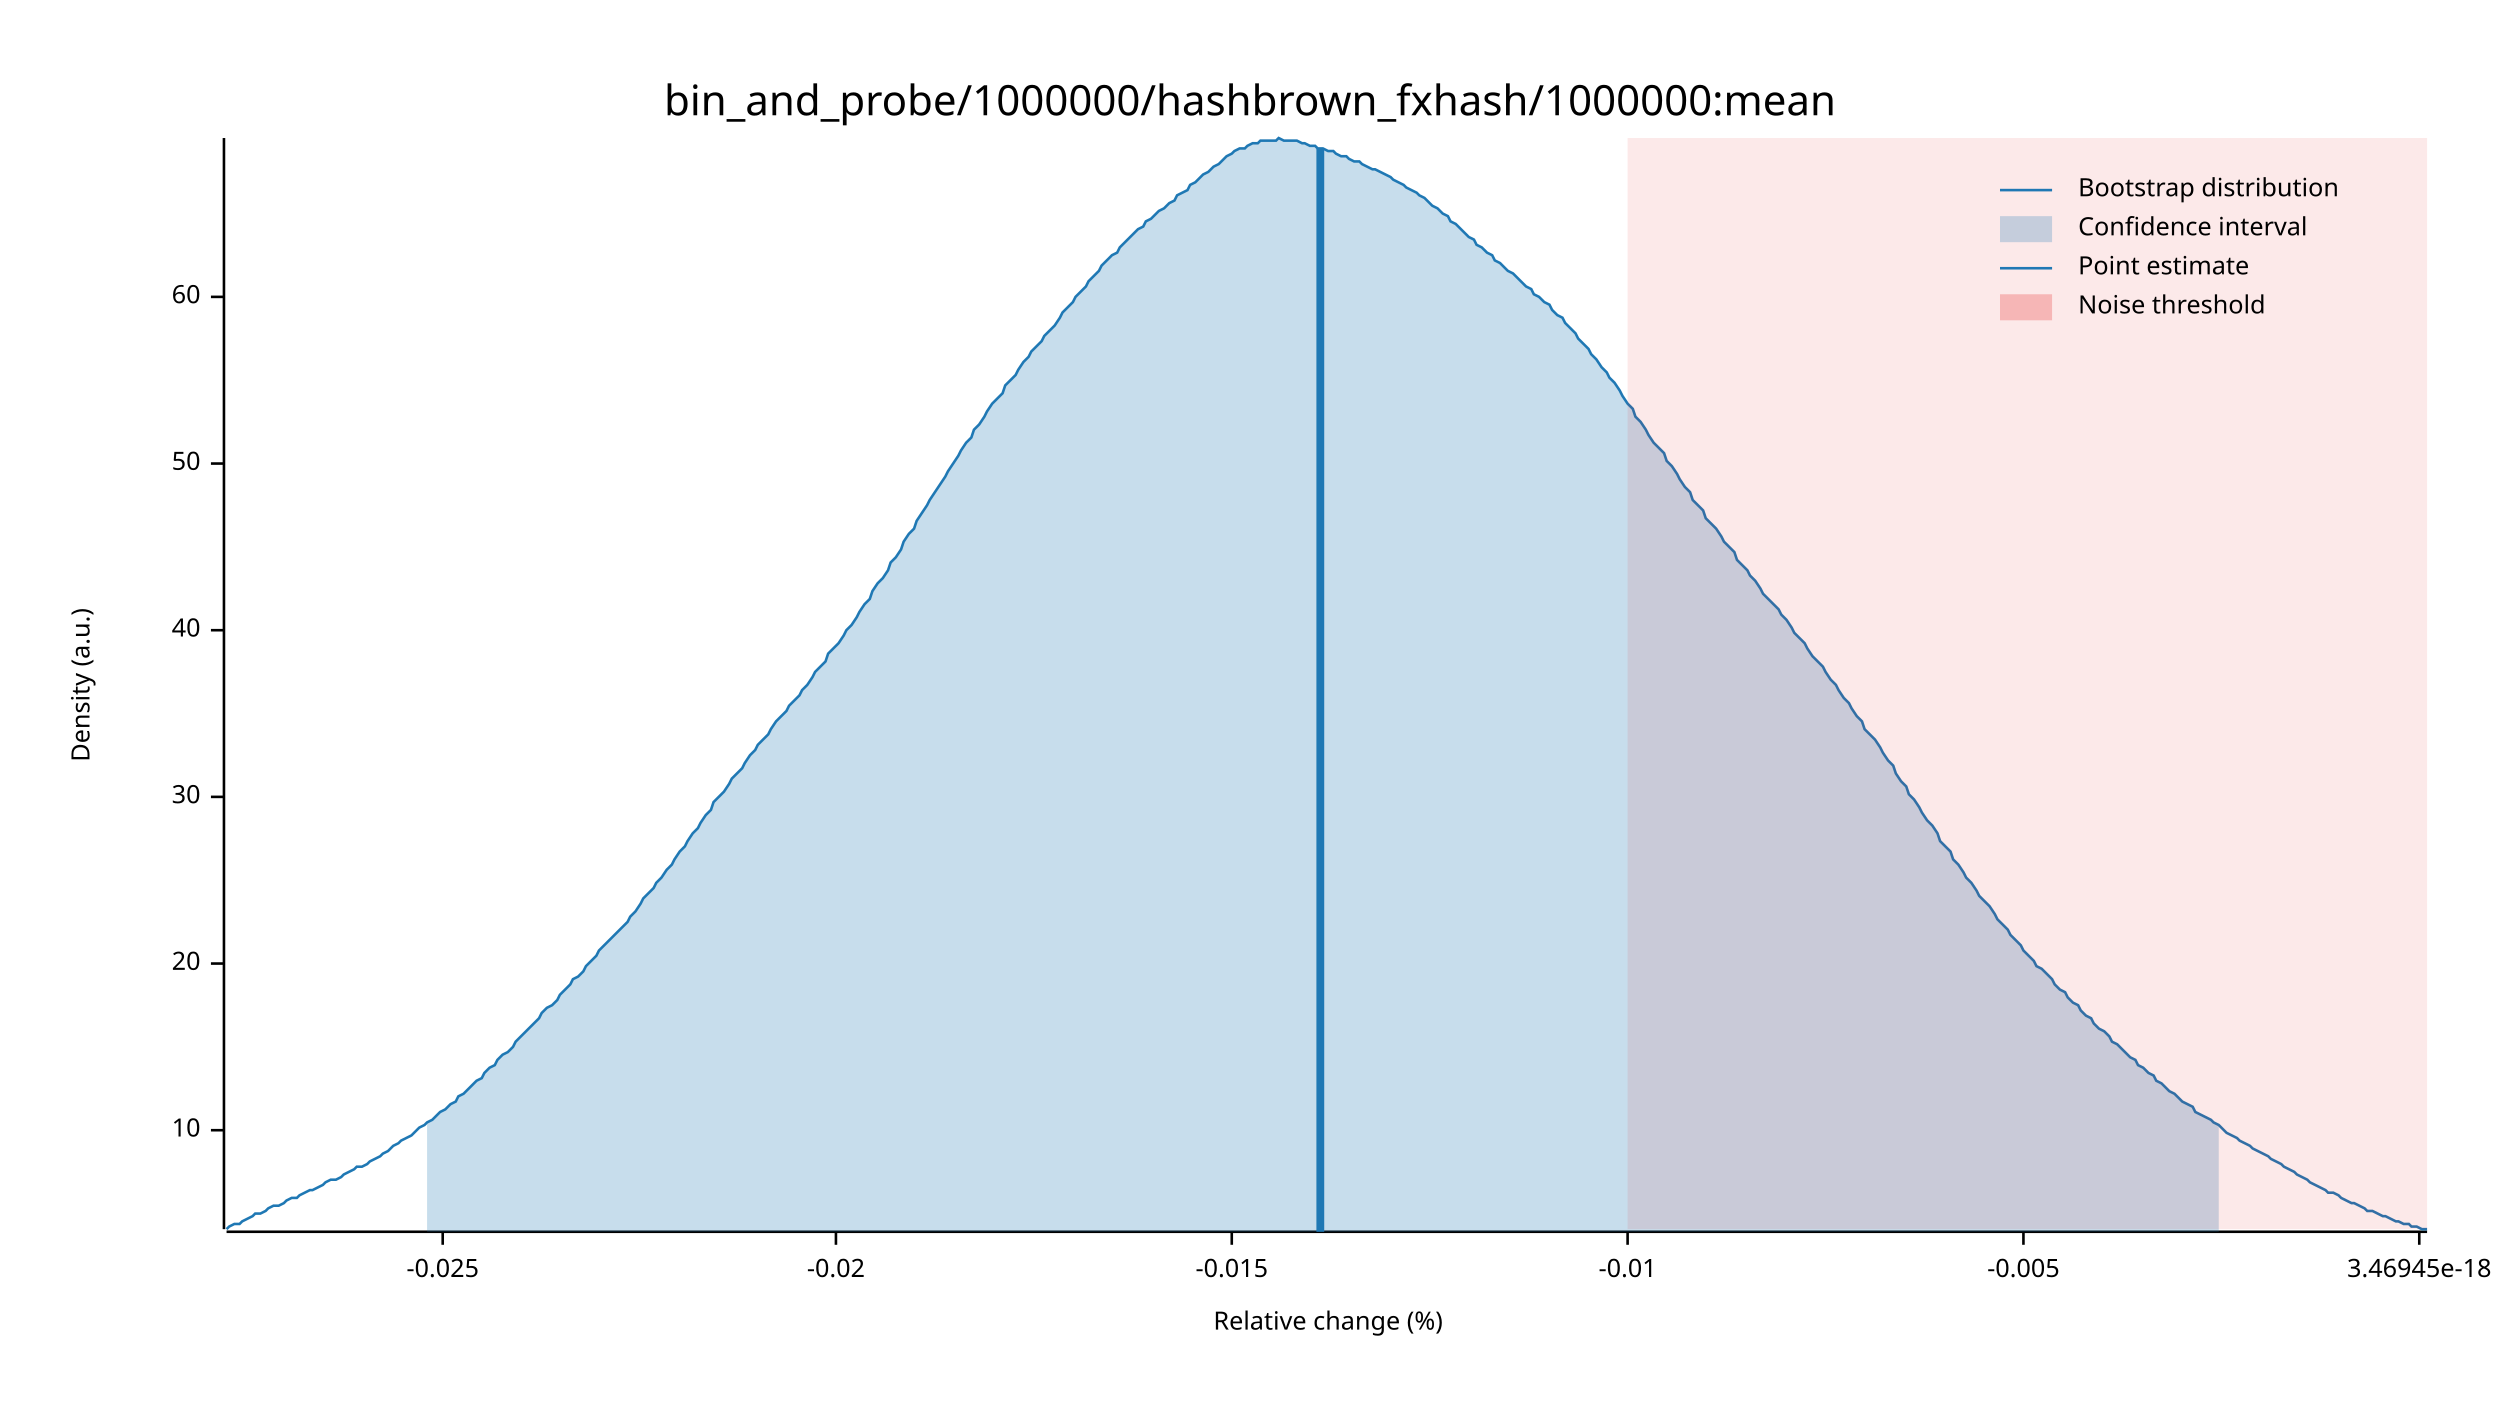
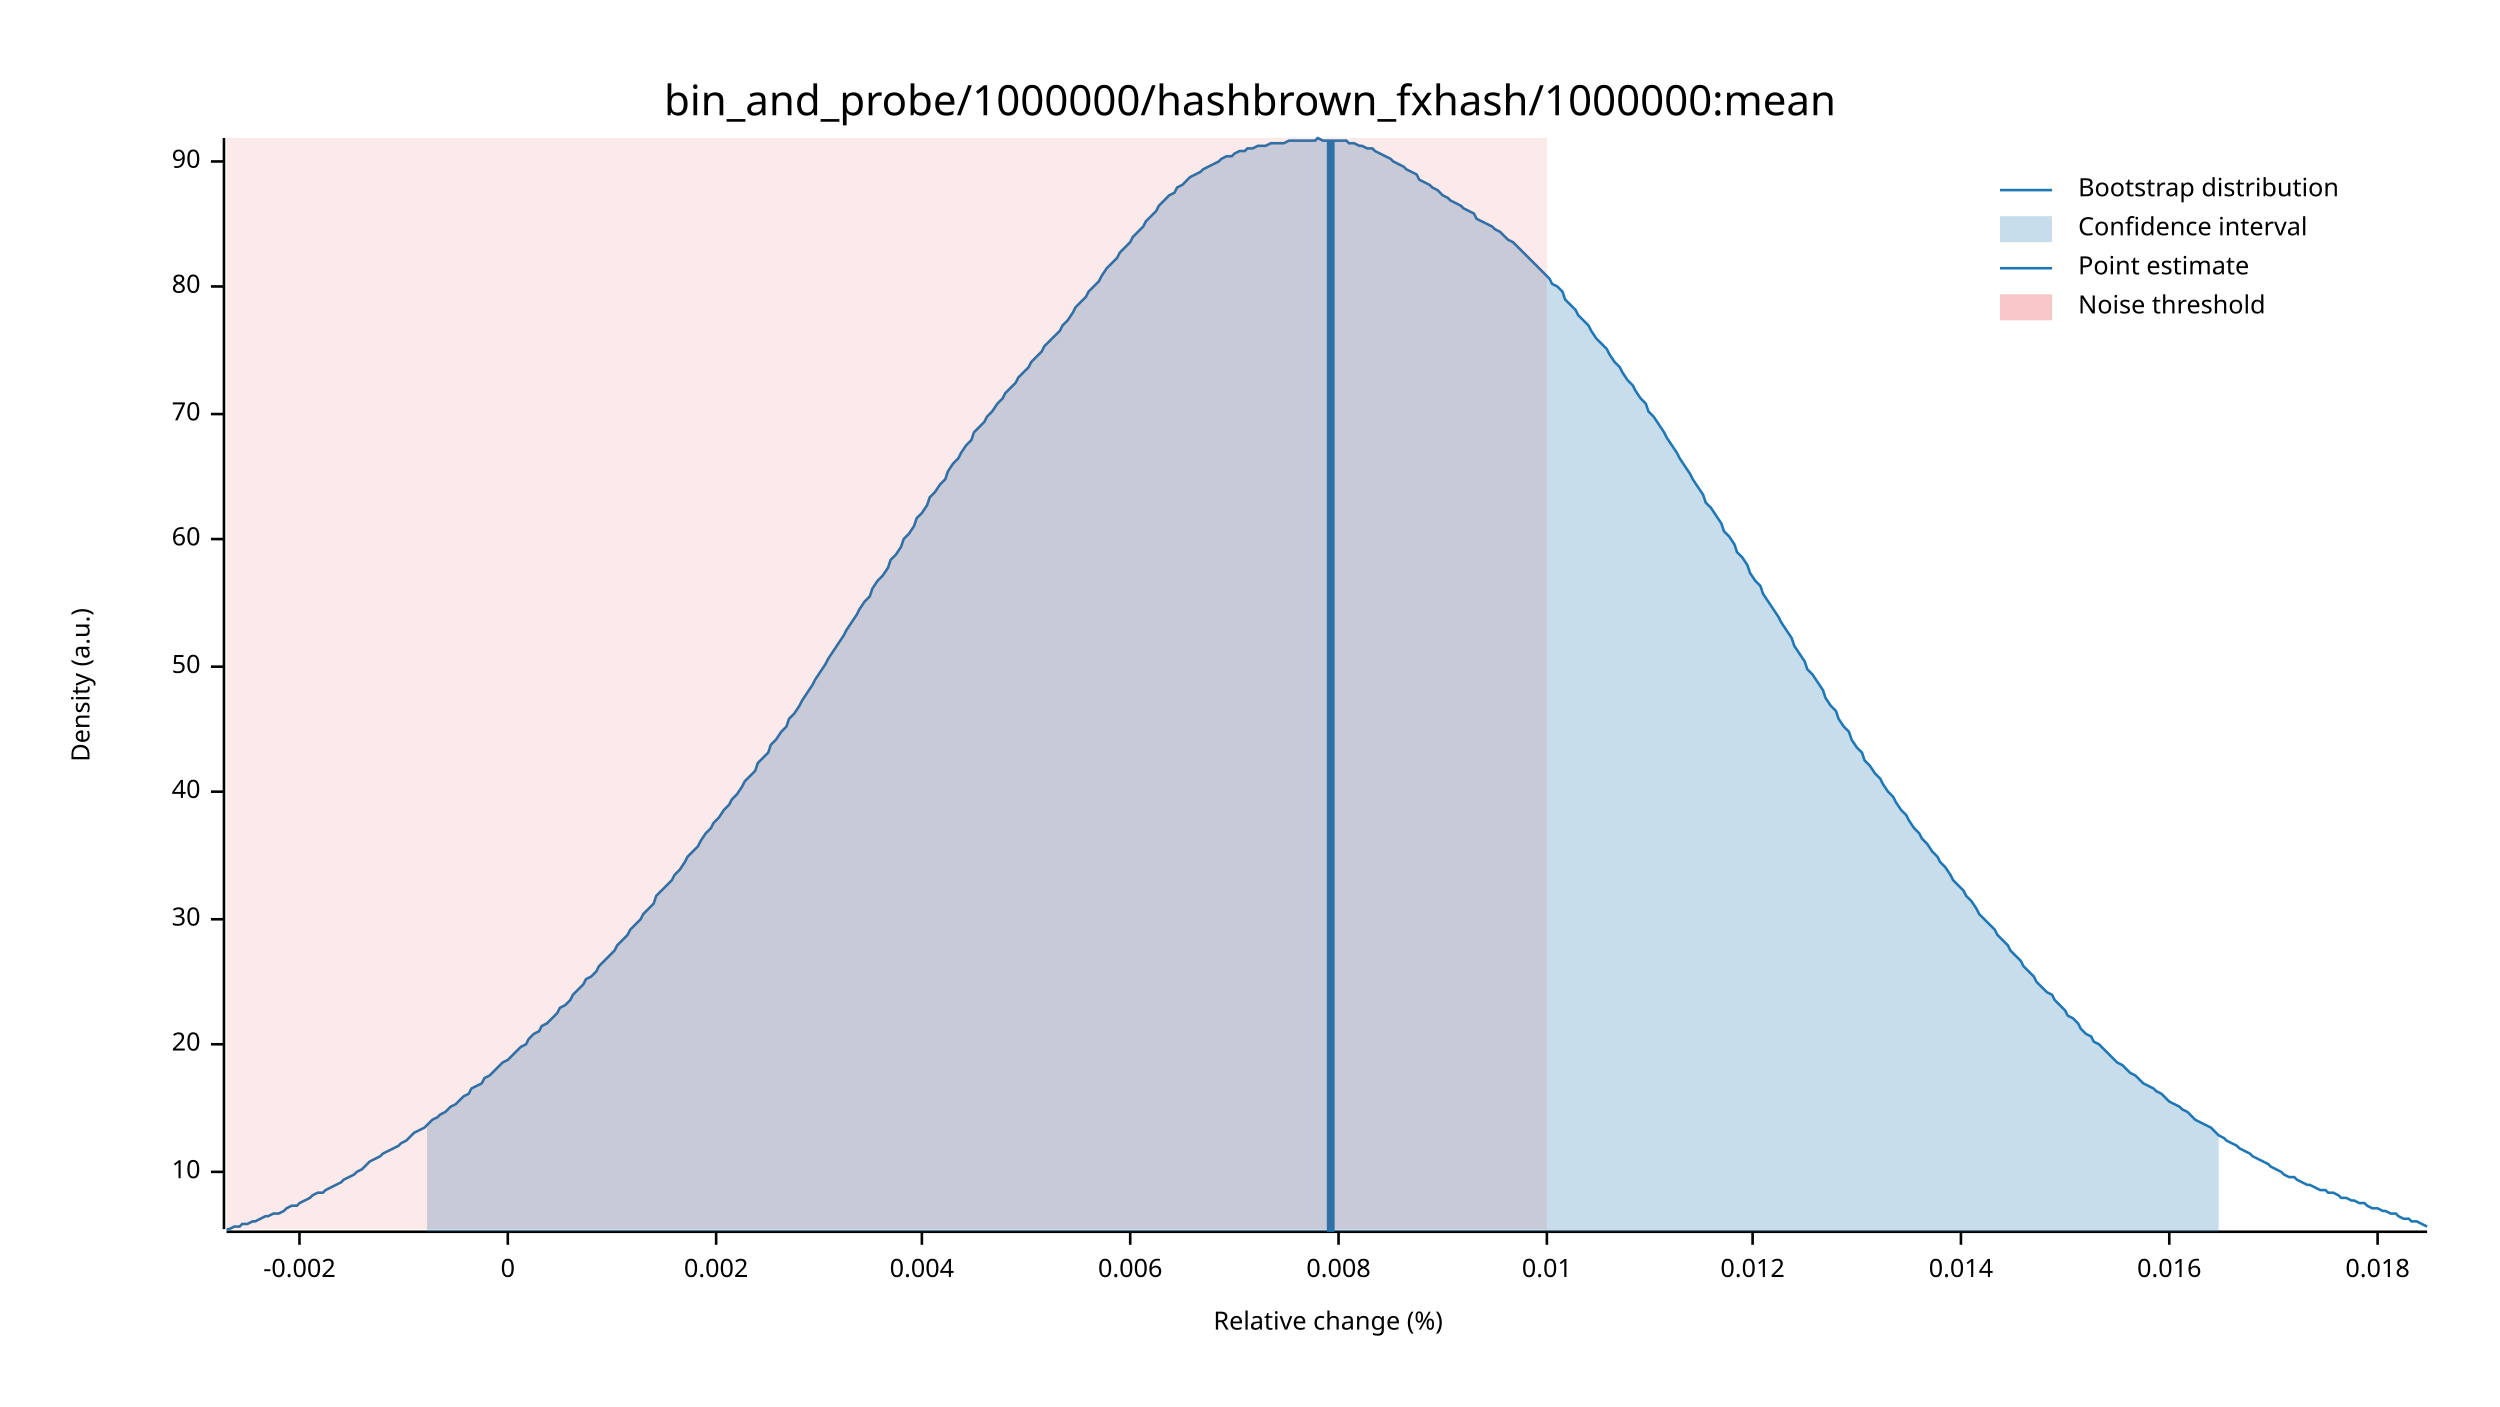
<svg xmlns="http://www.w3.org/2000/svg" width="960" height="540" viewBox="0 0 960 540">
  <text x="480" y="32" dy="0.76em" text-anchor="middle" font-family="sans-serif" font-size="16.129" opacity="1" fill="#000000">
bin_and_probe/1000000/hashbrown_fxhash/1000000:mean
</text>
  <text x="27" y="263" dy="0.76em" text-anchor="middle" font-family="sans-serif" font-size="9.677" opacity="1" fill="#000000" transform="rotate(270, 27, 263)">
Density (a.u.)
</text>
  <text x="510" y="513" dy="-0.5ex" text-anchor="middle" font-family="sans-serif" font-size="9.677" opacity="1" fill="#000000">
Relative change (%)
</text>
  <polyline fill="none" opacity="1" stroke="#000000" stroke-width="1" points="86,53 86,472 " />
-   <text x="77" y="434" dy="0.5ex" text-anchor="end" font-family="sans-serif" font-size="9.677" opacity="1" fill="#000000">
+   <text x="77" y="450" dy="0.5ex" text-anchor="end" font-family="sans-serif" font-size="9.677" opacity="1" fill="#000000">
10
</text>
-   <polyline fill="none" opacity="1" stroke="#000000" stroke-width="1" points="81,434 86,434 " />
-   <text x="77" y="370" dy="0.5ex" text-anchor="end" font-family="sans-serif" font-size="9.677" opacity="1" fill="#000000">
+   <polyline fill="none" opacity="1" stroke="#000000" stroke-width="1" points="81,450 86,450 " />
+   <text x="77" y="401" dy="0.5ex" text-anchor="end" font-family="sans-serif" font-size="9.677" opacity="1" fill="#000000">
20
</text>
-   <polyline fill="none" opacity="1" stroke="#000000" stroke-width="1" points="81,370 86,370 " />
-   <text x="77" y="306" dy="0.5ex" text-anchor="end" font-family="sans-serif" font-size="9.677" opacity="1" fill="#000000">
+   <polyline fill="none" opacity="1" stroke="#000000" stroke-width="1" points="81,401 86,401 " />
+   <text x="77" y="353" dy="0.5ex" text-anchor="end" font-family="sans-serif" font-size="9.677" opacity="1" fill="#000000">
30
</text>
-   <polyline fill="none" opacity="1" stroke="#000000" stroke-width="1" points="81,306 86,306 " />
-   <text x="77" y="242" dy="0.5ex" text-anchor="end" font-family="sans-serif" font-size="9.677" opacity="1" fill="#000000">
+   <polyline fill="none" opacity="1" stroke="#000000" stroke-width="1" points="81,353 86,353 " />
+   <text x="77" y="304" dy="0.5ex" text-anchor="end" font-family="sans-serif" font-size="9.677" opacity="1" fill="#000000">
40
</text>
-   <polyline fill="none" opacity="1" stroke="#000000" stroke-width="1" points="81,242 86,242 " />
-   <text x="77" y="178" dy="0.5ex" text-anchor="end" font-family="sans-serif" font-size="9.677" opacity="1" fill="#000000">
+   <polyline fill="none" opacity="1" stroke="#000000" stroke-width="1" points="81,304 86,304 " />
+   <text x="77" y="256" dy="0.5ex" text-anchor="end" font-family="sans-serif" font-size="9.677" opacity="1" fill="#000000">
50
</text>
-   <polyline fill="none" opacity="1" stroke="#000000" stroke-width="1" points="81,178 86,178 " />
-   <text x="77" y="114" dy="0.5ex" text-anchor="end" font-family="sans-serif" font-size="9.677" opacity="1" fill="#000000">
+   <polyline fill="none" opacity="1" stroke="#000000" stroke-width="1" points="81,256 86,256 " />
+   <text x="77" y="207" dy="0.5ex" text-anchor="end" font-family="sans-serif" font-size="9.677" opacity="1" fill="#000000">
60
</text>
-   <polyline fill="none" opacity="1" stroke="#000000" stroke-width="1" points="81,114 86,114 " />
+   <polyline fill="none" opacity="1" stroke="#000000" stroke-width="1" points="81,207 86,207 " />
+   <text x="77" y="159" dy="0.5ex" text-anchor="end" font-family="sans-serif" font-size="9.677" opacity="1" fill="#000000">
+ 70
+ </text>
+   <polyline fill="none" opacity="1" stroke="#000000" stroke-width="1" points="81,159 86,159 " />
+   <text x="77" y="110" dy="0.5ex" text-anchor="end" font-family="sans-serif" font-size="9.677" opacity="1" fill="#000000">
+ 80
+ </text>
+   <polyline fill="none" opacity="1" stroke="#000000" stroke-width="1" points="81,110 86,110 " />
+   <text x="77" y="62" dy="0.5ex" text-anchor="end" font-family="sans-serif" font-size="9.677" opacity="1" fill="#000000">
+ 90
+ </text>
+   <polyline fill="none" opacity="1" stroke="#000000" stroke-width="1" points="81,62 86,62 " />
  <polyline fill="none" opacity="1" stroke="#000000" stroke-width="1" points="87,473 932,473 " />
-   <text x="170" y="483" dy="0.76em" text-anchor="middle" font-family="sans-serif" font-size="9.677" opacity="1" fill="#000000">
- -0.025
+   <text x="115" y="483" dy="0.76em" text-anchor="middle" font-family="sans-serif" font-size="9.677" opacity="1" fill="#000000">
+ -0.002
</text>
-   <polyline fill="none" opacity="1" stroke="#000000" stroke-width="1" points="170,473 170,478 " />
-   <text x="321" y="483" dy="0.76em" text-anchor="middle" font-family="sans-serif" font-size="9.677" opacity="1" fill="#000000">
- -0.02
+   <polyline fill="none" opacity="1" stroke="#000000" stroke-width="1" points="115,473 115,478 " />
+   <text x="195" y="483" dy="0.76em" text-anchor="middle" font-family="sans-serif" font-size="9.677" opacity="1" fill="#000000">
+ 0
</text>
-   <polyline fill="none" opacity="1" stroke="#000000" stroke-width="1" points="321,473 321,478 " />
-   <text x="473" y="483" dy="0.76em" text-anchor="middle" font-family="sans-serif" font-size="9.677" opacity="1" fill="#000000">
- -0.015
+   <polyline fill="none" opacity="1" stroke="#000000" stroke-width="1" points="195,473 195,478 " />
+   <text x="275" y="483" dy="0.76em" text-anchor="middle" font-family="sans-serif" font-size="9.677" opacity="1" fill="#000000">
+ 0.002
</text>
-   <polyline fill="none" opacity="1" stroke="#000000" stroke-width="1" points="473,473 473,478 " />
-   <text x="625" y="483" dy="0.76em" text-anchor="middle" font-family="sans-serif" font-size="9.677" opacity="1" fill="#000000">
- -0.01
+   <polyline fill="none" opacity="1" stroke="#000000" stroke-width="1" points="275,473 275,478 " />
+   <text x="354" y="483" dy="0.76em" text-anchor="middle" font-family="sans-serif" font-size="9.677" opacity="1" fill="#000000">
+ 0.004
</text>
-   <polyline fill="none" opacity="1" stroke="#000000" stroke-width="1" points="625,473 625,478 " />
-   <text x="777" y="483" dy="0.76em" text-anchor="middle" font-family="sans-serif" font-size="9.677" opacity="1" fill="#000000">
- -0.005
+   <polyline fill="none" opacity="1" stroke="#000000" stroke-width="1" points="354,473 354,478 " />
+   <text x="434" y="483" dy="0.76em" text-anchor="middle" font-family="sans-serif" font-size="9.677" opacity="1" fill="#000000">
+ 0.006
</text>
-   <polyline fill="none" opacity="1" stroke="#000000" stroke-width="1" points="777,473 777,478 " />
-   <text x="929" y="483" dy="0.76em" text-anchor="middle" font-family="sans-serif" font-size="9.677" opacity="1" fill="#000000">
- 3.46945e-18
+   <polyline fill="none" opacity="1" stroke="#000000" stroke-width="1" points="434,473 434,478 " />
+   <text x="514" y="483" dy="0.76em" text-anchor="middle" font-family="sans-serif" font-size="9.677" opacity="1" fill="#000000">
+ 0.008
</text>
-   <polyline fill="none" opacity="1" stroke="#000000" stroke-width="1" points="929,473 929,478 " />
-   <polyline fill="none" opacity="1" stroke="#1F78B4" stroke-width="1" points="87,472 88,471 90,470 92,470 93,469 95,468 97,467 98,466 100,466 102,465 103,464 105,463 107,463 109,462 110,461 112,460 114,460 115,459 117,458 119,457 120,457 122,456 124,455 125,454 127,453 129,453 131,452 132,451 134,450 136,449 137,448 139,448 141,447 142,446 144,445 146,444 147,443 149,442 151,440 153,439 154,438 156,437 158,436 159,435 161,433 163,432 164,431 166,430 168,428 169,427 171,426 173,424 175,423 176,421 178,420 180,418 181,417 183,415 185,414 186,412 188,410 190,409 191,407 193,405 195,404 197,402 198,400 200,398 202,396 203,395 205,393 207,391 208,389 210,387 212,386 214,384 215,382 217,380 219,378 220,376 222,375 224,373 225,371 227,369 229,367 230,365 232,363 234,361 236,359 237,358 239,356 241,354 242,352 244,350 246,347 247,345 249,343 251,341 252,339 254,337 256,334 258,332 259,330 261,327 263,325 264,323 266,320 268,318 269,316 271,313 273,311 274,308 276,306 278,304 280,301 281,299 283,297 285,295 286,293 288,290 290,288 291,286 293,284 295,282 296,280 298,277 300,275 302,273 303,271 305,269 307,267 308,265 310,263 312,260 313,258 315,256 317,254 318,251 320,249 322,247 324,244 325,242 327,240 329,237 330,235 332,232 334,230 335,227 337,224 339,222 341,219 342,216 344,214 346,211 347,208 349,205 351,203 352,200 354,197 356,194 357,192 359,189 361,186 363,183 364,181 366,178 368,175 369,173 371,170 373,168 374,165 376,163 378,160 379,158 381,155 383,153 385,151 386,148 388,146 390,144 391,142 393,139 395,137 396,135 398,133 400,131 401,129 403,127 405,125 407,122 408,120 410,118 412,116 413,114 415,112 417,110 418,108 420,106 422,104 423,102 425,100 427,98 429,97 430,95 432,93 434,91 435,90 437,88 439,87 440,85 442,84 444,82 445,81 447,80 449,78 451,77 452,75 454,74 456,73 457,71 459,70 461,68 462,67 464,66 466,64 468,63 469,62 471,60 473,59 474,58 476,57 478,57 479,56 481,55 483,55 484,54 486,54 488,54 490,54 491,53 493,54 495,54 496,54 498,54 500,55 501,55 503,56 505,56 506,57 508,57 510,58 512,58 513,59 515,60 517,60 518,61 520,62 522,62 523,63 525,64 527,65 528,65 530,66 532,67 534,68 535,69 537,70 539,71 540,72 542,73 544,74 545,75 547,76 549,78 550,79 552,80 554,82 556,83 557,85 559,86 561,88 562,89 564,91 566,92 567,94 569,95 571,97 573,98 574,100 576,101 578,103 579,104 581,105 583,107 584,108 586,110 588,111 589,113 591,114 593,116 595,117 596,119 598,121 600,122 601,124 603,126 605,128 606,130 608,132 610,134 611,136 613,138 615,141 617,143 618,145 620,147 622,150 623,152 625,155 627,157 628,160 630,162 632,165 633,167 635,170 637,172 639,174 640,177 642,179 644,182 645,184 647,187 649,189 650,192 652,194 654,196 655,199 657,201 659,203 661,206 662,208 664,210 666,212 667,215 669,217 671,219 672,221 674,223 676,226 677,228 679,230 681,232 683,234 684,236 686,238 688,241 689,243 691,245 693,247 694,249 696,252 698,254 700,256 701,258 703,261 705,263 706,265 708,268 710,270 711,272 713,275 715,277 716,280 718,282 720,284 722,287 723,289 725,292 727,294 728,297 730,300 732,302 733,305 735,307 737,310 738,312 740,315 742,317 744,320 745,323 747,325 749,327 750,330 752,332 754,335 755,337 757,339 759,342 760,344 762,346 764,348 766,351 767,353 769,355 771,357 772,359 774,361 776,363 777,365 779,367 781,369 782,371 784,372 786,374 788,376 789,378 791,380 793,381 794,383 796,385 798,386 799,388 801,390 803,391 804,393 806,395 808,396 810,398 811,400 813,401 815,403 816,404 818,406 820,407 821,409 823,410 825,412 827,413 828,415 830,416 832,418 833,419 835,420 837,422 838,423 840,424 842,425 843,427 845,428 847,429 849,430 850,431 852,432 854,434 855,435 857,436 859,437 860,438 862,439 864,440 865,441 867,442 869,443 871,444 872,445 874,446 876,447 877,448 879,449 881,450 882,451 884,452 886,453 887,454 889,455 891,456 893,457 894,458 896,458 898,459 899,460 901,461 903,462 904,462 906,463 908,464 909,465 911,465 913,466 915,467 916,467 918,468 920,469 921,469 923,470 925,470 926,471 928,471 930,472 932,472 " />
-   <polygon opacity="0.25" fill="#1F78B4" points="164,431 166,430 168,428 169,427 171,426 173,424 175,423 176,421 178,420 180,418 181,417 183,415 185,414 186,412 188,410 190,409 191,407 193,405 195,404 197,402 198,400 200,398 202,396 203,395 205,393 207,391 208,389 210,387 212,386 214,384 215,382 217,380 219,378 220,376 222,375 224,373 225,371 227,369 229,367 230,365 232,363 234,361 236,359 237,358 239,356 241,354 242,352 244,350 246,347 247,345 249,343 251,341 252,339 254,337 256,334 258,332 259,330 261,327 263,325 264,323 266,320 268,318 269,316 271,313 273,311 274,308 276,306 278,304 280,301 281,299 283,297 285,295 286,293 288,290 290,288 291,286 293,284 295,282 296,280 298,277 300,275 302,273 303,271 305,269 307,267 308,265 310,263 312,260 313,258 315,256 317,254 318,251 320,249 322,247 324,244 325,242 327,240 329,237 330,235 332,232 334,230 335,227 337,224 339,222 341,219 342,216 344,214 346,211 347,208 349,205 351,203 352,200 354,197 356,194 357,192 359,189 361,186 363,183 364,181 366,178 368,175 369,173 371,170 373,168 374,165 376,163 378,160 379,158 381,155 383,153 385,151 386,148 388,146 390,144 391,142 393,139 395,137 396,135 398,133 400,131 401,129 403,127 405,125 407,122 408,120 410,118 412,116 413,114 415,112 417,110 418,108 420,106 422,104 423,102 425,100 427,98 429,97 430,95 432,93 434,91 435,90 437,88 439,87 440,85 442,84 444,82 445,81 447,80 449,78 451,77 452,75 454,74 456,73 457,71 459,70 461,68 462,67 464,66 466,64 468,63 469,62 471,60 473,59 474,58 476,57 478,57 479,56 481,55 483,55 484,54 486,54 488,54 490,54 491,53 493,54 495,54 496,54 498,54 500,55 501,55 503,56 505,56 506,57 508,57 510,58 512,58 513,59 515,60 517,60 518,61 520,62 522,62 523,63 525,64 527,65 528,65 530,66 532,67 534,68 535,69 537,70 539,71 540,72 542,73 544,74 545,75 547,76 549,78 550,79 552,80 554,82 556,83 557,85 559,86 561,88 562,89 564,91 566,92 567,94 569,95 571,97 573,98 574,100 576,101 578,103 579,104 581,105 583,107 584,108 586,110 588,111 589,113 591,114 593,116 595,117 596,119 598,121 600,122 601,124 603,126 605,128 606,130 608,132 610,134 611,136 613,138 615,141 617,143 618,145 620,147 622,150 623,152 625,155 627,157 628,160 630,162 632,165 633,167 635,170 637,172 639,174 640,177 642,179 644,182 645,184 647,187 649,189 650,192 652,194 654,196 655,199 657,201 659,203 661,206 662,208 664,210 666,212 667,215 669,217 671,219 672,221 674,223 676,226 677,228 679,230 681,232 683,234 684,236 686,238 688,241 689,243 691,245 693,247 694,249 696,252 698,254 700,256 701,258 703,261 705,263 706,265 708,268 710,270 711,272 713,275 715,277 716,280 718,282 720,284 722,287 723,289 725,292 727,294 728,297 730,300 732,302 733,305 735,307 737,310 738,312 740,315 742,317 744,320 745,323 747,325 749,327 750,330 752,332 754,335 755,337 757,339 759,342 760,344 762,346 764,348 766,351 767,353 769,355 771,357 772,359 774,361 776,363 777,365 779,367 781,369 782,371 784,372 786,374 788,376 789,378 791,380 793,381 794,383 796,385 798,386 799,388 801,390 803,391 804,393 806,395 808,396 810,398 811,400 813,401 815,403 816,404 818,406 820,407 821,409 823,410 825,412 827,413 828,415 830,416 832,418 833,419 835,420 837,422 838,423 840,424 842,425 843,427 845,428 847,429 849,430 850,431 852,432 852,473 164,473 " />
-   <polyline fill="none" opacity="1" stroke="#1F78B4" stroke-width="3" points="507,473 507,57 " />
-   <rect x="625" y="53" width="307" height="419" opacity="0.1" fill="#E31A1C" stroke="none" />
+   <polyline fill="none" opacity="1" stroke="#000000" stroke-width="1" points="514,473 514,478 " />
+   <text x="594" y="483" dy="0.76em" text-anchor="middle" font-family="sans-serif" font-size="9.677" opacity="1" fill="#000000">
+ 0.01
+ </text>
+   <polyline fill="none" opacity="1" stroke="#000000" stroke-width="1" points="594,473 594,478 " />
+   <text x="673" y="483" dy="0.76em" text-anchor="middle" font-family="sans-serif" font-size="9.677" opacity="1" fill="#000000">
+ 0.012
+ </text>
+   <polyline fill="none" opacity="1" stroke="#000000" stroke-width="1" points="673,473 673,478 " />
+   <text x="753" y="483" dy="0.76em" text-anchor="middle" font-family="sans-serif" font-size="9.677" opacity="1" fill="#000000">
+ 0.014
+ </text>
+   <polyline fill="none" opacity="1" stroke="#000000" stroke-width="1" points="753,473 753,478 " />
+   <text x="833" y="483" dy="0.76em" text-anchor="middle" font-family="sans-serif" font-size="9.677" opacity="1" fill="#000000">
+ 0.016
+ </text>
+   <polyline fill="none" opacity="1" stroke="#000000" stroke-width="1" points="833,473 833,478 " />
+   <text x="913" y="483" dy="0.76em" text-anchor="middle" font-family="sans-serif" font-size="9.677" opacity="1" fill="#000000">
+ 0.018
+ </text>
+   <polyline fill="none" opacity="1" stroke="#000000" stroke-width="1" points="913,473 913,478 " />
+   <polyline fill="none" opacity="1" stroke="#1F78B4" stroke-width="1" points="87,472 88,472 90,471 92,471 93,470 95,470 97,469 98,469 100,468 102,467 103,467 105,466 107,466 109,465 110,464 112,463 114,463 115,462 117,461 119,460 120,459 122,458 124,458 125,457 127,456 129,455 131,454 132,453 134,452 136,451 137,450 139,449 141,447 142,446 144,445 146,444 147,443 149,442 151,441 153,440 154,439 156,438 158,436 159,435 161,434 163,433 164,432 166,430 168,429 169,428 171,427 173,425 175,424 176,423 178,421 180,420 181,418 183,417 185,416 186,414 188,413 190,411 191,410 193,408 195,407 197,405 198,404 200,402 202,401 203,399 205,397 207,396 208,394 210,393 212,391 214,389 215,387 217,386 219,384 220,382 222,380 224,378 225,376 227,375 229,373 230,371 232,369 234,367 236,365 237,363 239,361 241,359 242,357 244,355 246,353 247,351 249,349 251,347 252,344 254,342 256,340 258,338 259,336 261,334 263,331 264,329 266,327 268,325 269,323 271,320 273,318 274,316 276,314 278,311 280,309 281,307 283,305 285,302 286,300 288,298 290,296 291,293 293,291 295,289 296,286 298,284 300,281 302,279 303,276 305,274 307,271 308,269 310,266 312,263 313,261 315,258 317,255 318,253 320,250 322,247 324,244 325,242 327,239 329,236 330,234 332,231 334,229 335,226 337,223 339,221 341,218 342,215 344,213 346,210 347,207 349,205 351,202 352,199 354,197 356,194 357,191 359,189 361,186 363,184 364,181 366,178 368,176 369,174 371,171 373,169 374,166 376,164 378,162 379,160 381,158 383,155 385,153 386,151 388,149 390,147 391,145 393,143 395,141 396,139 398,137 400,135 401,133 403,131 405,129 407,127 408,125 410,123 412,120 413,118 415,116 417,114 418,112 420,110 422,108 423,106 425,103 427,101 429,99 430,97 432,95 434,93 435,91 437,89 439,87 440,85 442,83 444,81 445,79 447,77 449,75 451,74 452,72 454,71 456,69 457,68 459,67 461,66 462,65 464,64 466,63 468,62 469,61 471,60 473,60 474,59 476,58 478,58 479,57 481,57 483,56 484,56 486,56 488,55 490,55 491,55 493,55 495,54 496,54 498,54 500,54 501,54 503,54 505,54 506,53 508,54 510,54 512,54 513,54 515,54 517,54 518,55 520,55 522,56 523,56 525,57 527,57 528,58 530,59 532,60 534,61 535,62 537,63 539,64 540,65 542,66 544,67 545,69 547,70 549,71 550,72 552,73 554,75 556,76 557,77 559,78 561,79 562,80 564,81 566,82 567,84 569,85 571,86 573,87 574,88 576,89 578,91 579,92 581,93 583,95 584,96 586,98 588,100 589,101 591,103 593,105 595,107 596,109 598,110 600,112 601,115 603,117 605,119 606,121 608,123 610,125 611,127 613,130 615,132 617,134 618,136 620,139 622,141 623,143 625,146 627,148 628,150 630,153 632,155 633,158 635,160 637,163 639,166 640,168 642,171 644,174 645,176 647,179 649,182 650,184 652,187 654,190 655,193 657,195 659,198 661,201 662,204 664,206 666,209 667,212 669,214 671,217 672,220 674,223 676,225 677,228 679,231 681,234 683,237 684,239 686,242 688,245 689,248 691,251 693,254 694,257 696,259 698,262 700,265 701,268 703,271 705,273 706,276 708,279 710,281 711,284 713,287 715,289 716,292 718,294 720,297 722,299 723,301 725,304 727,306 728,308 730,311 732,313 733,315 735,318 737,320 738,322 740,324 742,327 744,329 745,331 747,333 749,336 750,338 752,340 754,342 755,344 757,346 759,349 760,351 762,353 764,355 766,357 767,359 769,361 771,363 772,365 774,367 776,369 777,371 779,373 781,375 782,377 784,379 786,381 788,382 789,384 791,386 793,388 794,390 796,391 798,393 799,395 801,397 803,398 804,400 806,401 808,403 810,405 811,406 813,408 815,409 816,410 818,412 820,413 821,414 823,416 825,417 827,418 828,419 830,420 832,422 833,423 835,424 837,425 838,426 840,427 842,429 843,430 845,431 847,432 849,433 850,434 852,436 854,437 855,438 857,439 859,440 860,441 862,442 864,443 865,444 867,445 869,446 871,447 872,448 874,449 876,450 877,451 879,452 881,452 882,453 884,454 886,455 887,455 889,456 891,457 893,457 894,458 896,458 898,459 899,460 901,460 903,461 904,461 906,462 908,462 909,463 911,464 913,464 915,465 916,465 918,466 920,466 921,467 923,468 925,468 926,469 928,469 930,470 932,471 " />
+   <polygon opacity="0.25" fill="#1F78B4" points="164,432 166,430 168,429 169,428 171,427 173,425 175,424 176,423 178,421 180,420 181,418 183,417 185,416 186,414 188,413 190,411 191,410 193,408 195,407 197,405 198,404 200,402 202,401 203,399 205,397 207,396 208,394 210,393 212,391 214,389 215,387 217,386 219,384 220,382 222,380 224,378 225,376 227,375 229,373 230,371 232,369 234,367 236,365 237,363 239,361 241,359 242,357 244,355 246,353 247,351 249,349 251,347 252,344 254,342 256,340 258,338 259,336 261,334 263,331 264,329 266,327 268,325 269,323 271,320 273,318 274,316 276,314 278,311 280,309 281,307 283,305 285,302 286,300 288,298 290,296 291,293 293,291 295,289 296,286 298,284 300,281 302,279 303,276 305,274 307,271 308,269 310,266 312,263 313,261 315,258 317,255 318,253 320,250 322,247 324,244 325,242 327,239 329,236 330,234 332,231 334,229 335,226 337,223 339,221 341,218 342,215 344,213 346,210 347,207 349,205 351,202 352,199 354,197 356,194 357,191 359,189 361,186 363,184 364,181 366,178 368,176 369,174 371,171 373,169 374,166 376,164 378,162 379,160 381,158 383,155 385,153 386,151 388,149 390,147 391,145 393,143 395,141 396,139 398,137 400,135 401,133 403,131 405,129 407,127 408,125 410,123 412,120 413,118 415,116 417,114 418,112 420,110 422,108 423,106 425,103 427,101 429,99 430,97 432,95 434,93 435,91 437,89 439,87 440,85 442,83 444,81 445,79 447,77 449,75 451,74 452,72 454,71 456,69 457,68 459,67 461,66 462,65 464,64 466,63 468,62 469,61 471,60 473,60 474,59 476,58 478,58 479,57 481,57 483,56 484,56 486,56 488,55 490,55 491,55 493,55 495,54 496,54 498,54 500,54 501,54 503,54 505,54 506,53 508,54 510,54 512,54 513,54 515,54 517,54 518,55 520,55 522,56 523,56 525,57 527,57 528,58 530,59 532,60 534,61 535,62 537,63 539,64 540,65 542,66 544,67 545,69 547,70 549,71 550,72 552,73 554,75 556,76 557,77 559,78 561,79 562,80 564,81 566,82 567,84 569,85 571,86 573,87 574,88 576,89 578,91 579,92 581,93 583,95 584,96 586,98 588,100 589,101 591,103 593,105 595,107 596,109 598,110 600,112 601,115 603,117 605,119 606,121 608,123 610,125 611,127 613,130 615,132 617,134 618,136 620,139 622,141 623,143 625,146 627,148 628,150 630,153 632,155 633,158 635,160 637,163 639,166 640,168 642,171 644,174 645,176 647,179 649,182 650,184 652,187 654,190 655,193 657,195 659,198 661,201 662,204 664,206 666,209 667,212 669,214 671,217 672,220 674,223 676,225 677,228 679,231 681,234 683,237 684,239 686,242 688,245 689,248 691,251 693,254 694,257 696,259 698,262 700,265 701,268 703,271 705,273 706,276 708,279 710,281 711,284 713,287 715,289 716,292 718,294 720,297 722,299 723,301 725,304 727,306 728,308 730,311 732,313 733,315 735,318 737,320 738,322 740,324 742,327 744,329 745,331 747,333 749,336 750,338 752,340 754,342 755,344 757,346 759,349 760,351 762,353 764,355 766,357 767,359 769,361 771,363 772,365 774,367 776,369 777,371 779,373 781,375 782,377 784,379 786,381 788,382 789,384 791,386 793,388 794,390 796,391 798,393 799,395 801,397 803,398 804,400 806,401 808,403 810,405 811,406 813,408 815,409 816,410 818,412 820,413 821,414 823,416 825,417 827,418 828,419 830,420 832,422 833,423 835,424 837,425 838,426 840,427 842,429 843,430 845,431 847,432 849,433 850,434 852,436 852,473 164,473 " />
+   <polyline fill="none" opacity="1" stroke="#1F78B4" stroke-width="3" points="511,473 511,54 " />
+   <rect x="87" y="53" width="507" height="419" opacity="0.1" fill="#E31A1C" stroke="none" />
  <text x="798" y="68" dy="0.76em" text-anchor="start" font-family="sans-serif" font-size="9.677" opacity="1" fill="#000000">
Bootstrap distribution
</text>
  <text x="798" y="83" dy="0.76em" text-anchor="start" font-family="sans-serif" font-size="9.677" opacity="1" fill="#000000">
Confidence interval
</text>
  <text x="798" y="98" dy="0.76em" text-anchor="start" font-family="sans-serif" font-size="9.677" opacity="1" fill="#000000">
Point estimate
</text>
  <text x="798" y="113" dy="0.76em" text-anchor="start" font-family="sans-serif" font-size="9.677" opacity="1" fill="#000000">
Noise threshold
</text>
  <polyline fill="none" opacity="1" stroke="#1F78B4" stroke-width="1" points="768,73 788,73 " />
  <rect x="768" y="83" width="20" height="10" opacity="0.25" fill="#1F78B4" stroke="none" />
  <polyline fill="none" opacity="1" stroke="#1F78B4" stroke-width="1" points="768,103 788,103 " />
  <rect x="768" y="113" width="20" height="10" opacity="0.25" fill="#E31A1C" stroke="none" />
</svg>
